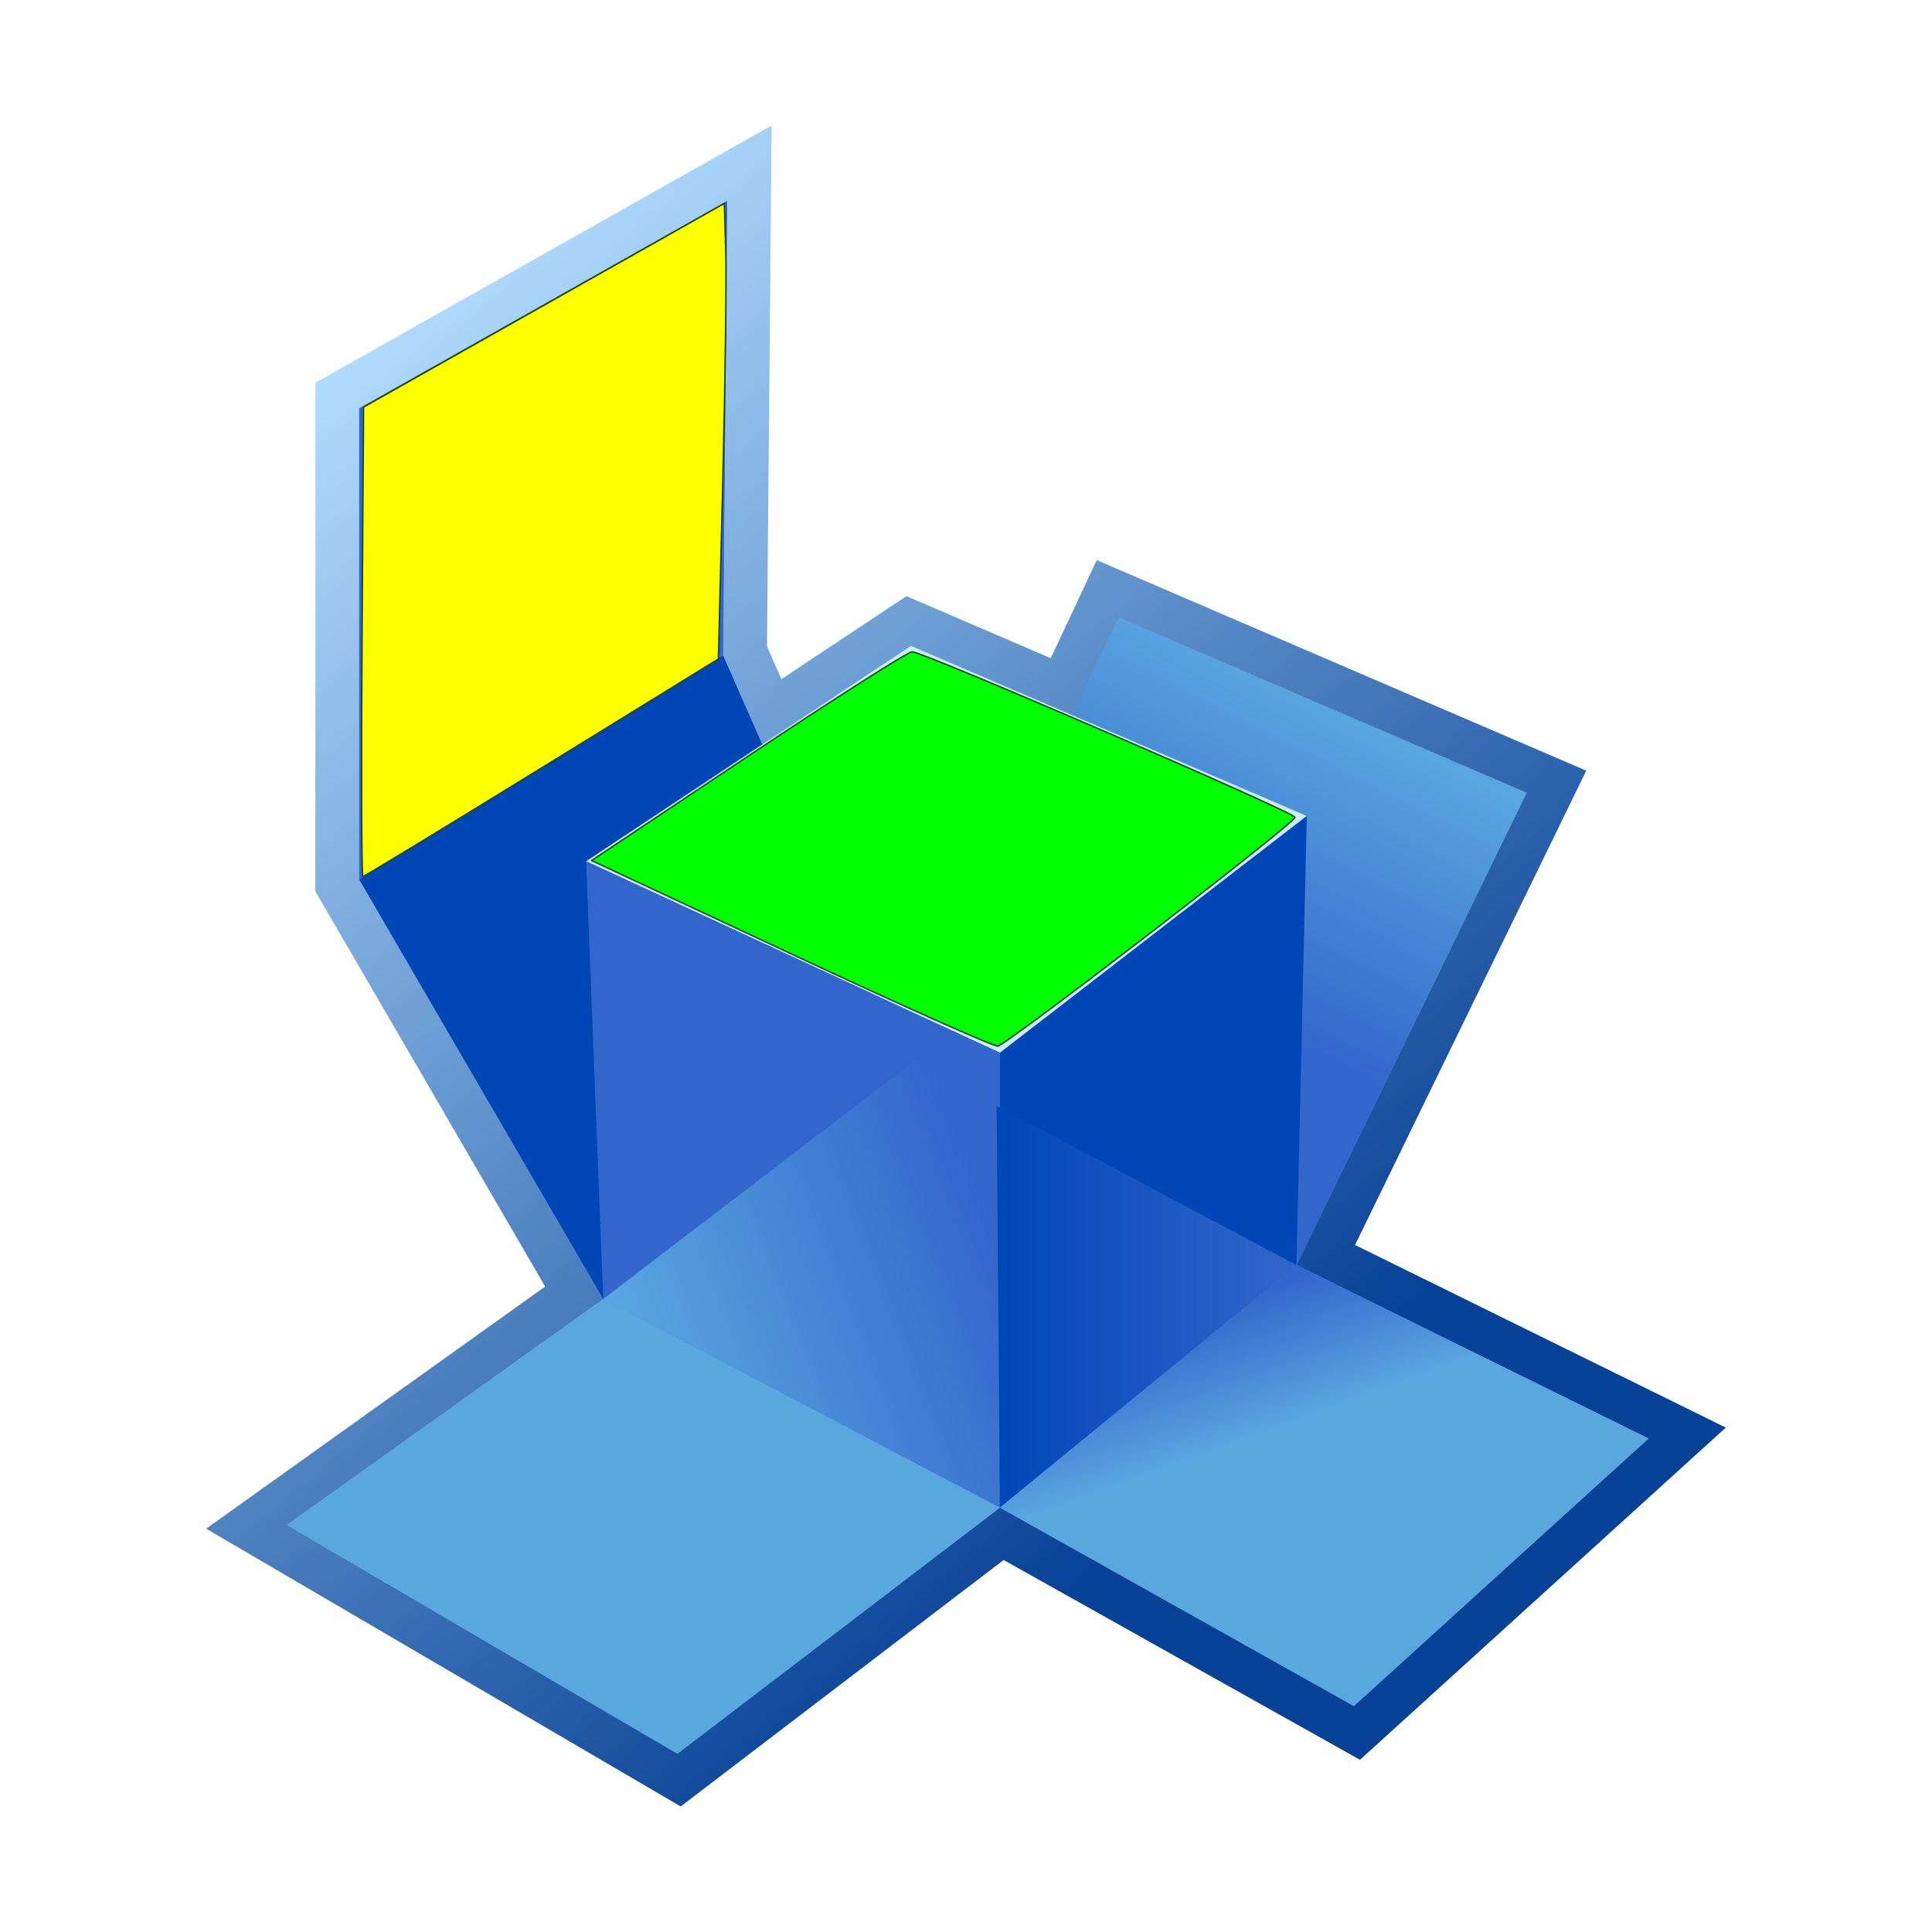
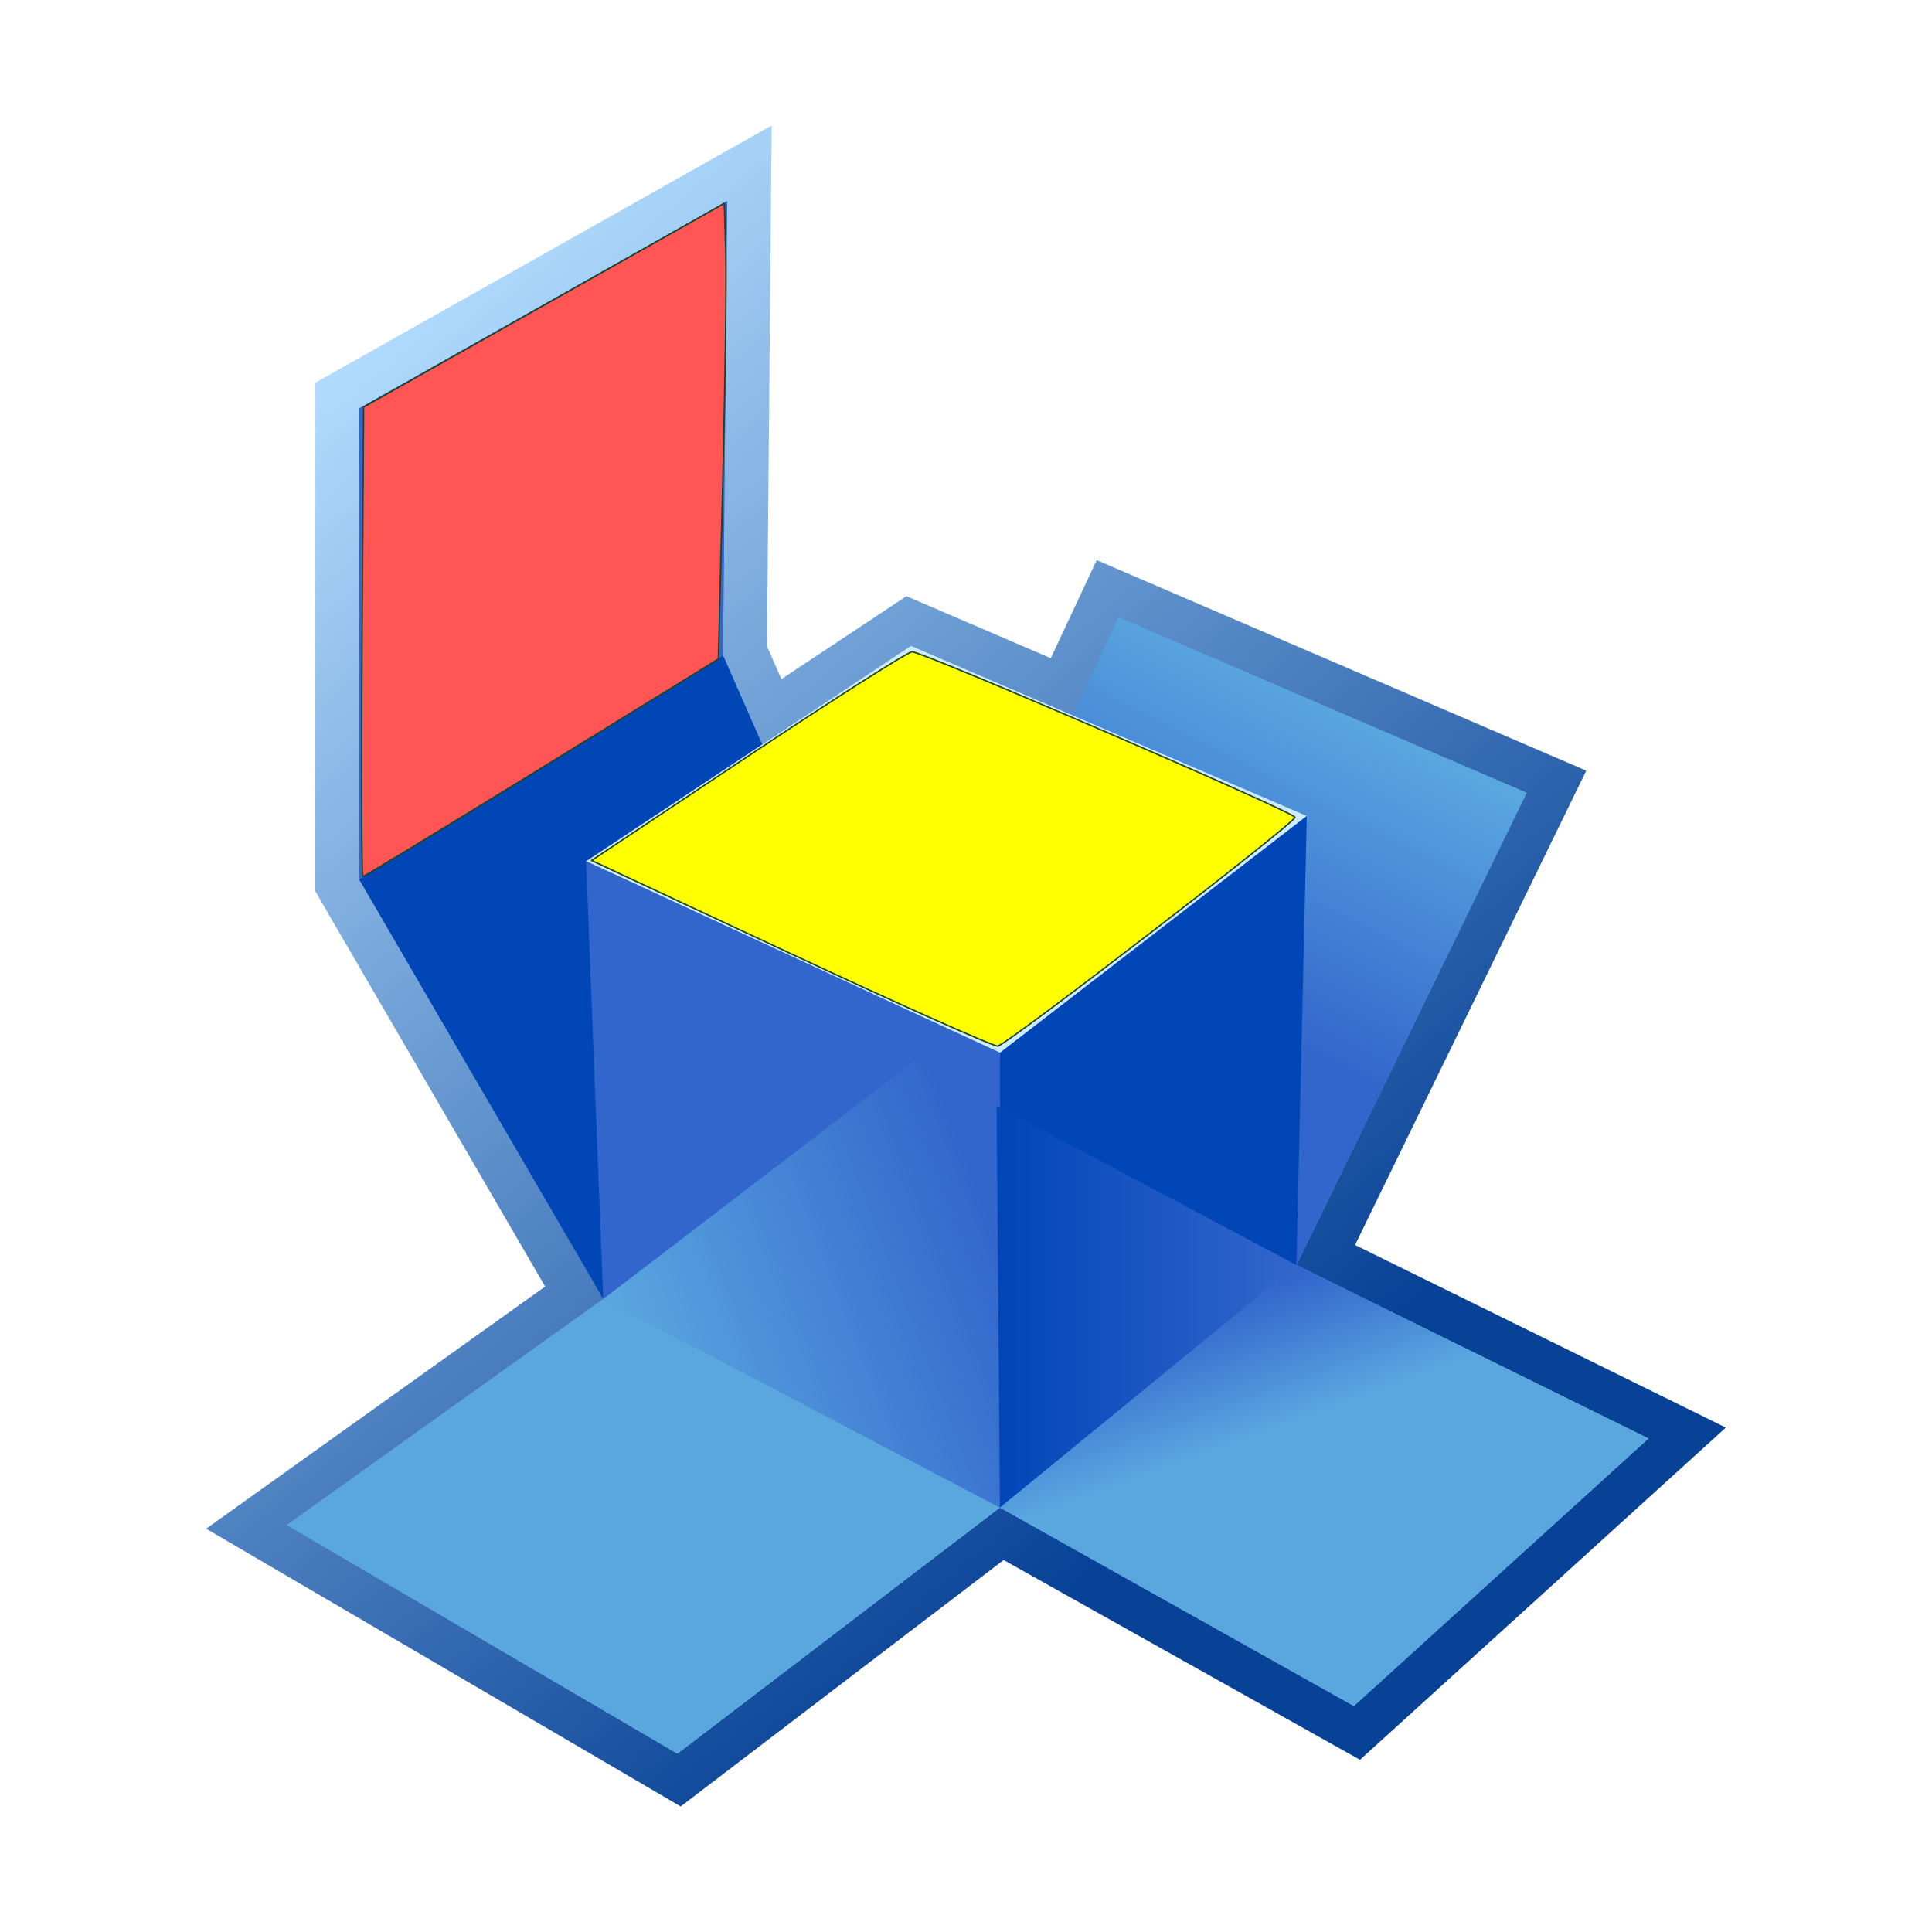
<svg xmlns="http://www.w3.org/2000/svg" baseProfile="tiny" width="100%" height="100%" viewBox="0 0 88 87.999" id="svg2">
  <defs id="defs81">
    </defs>
  <g id="g4">
    <g id="g6">
      <g id="g8">
        <g id="g10">
          <rect fill="none" width="88" height="87.999" id="rect12" />
        </g>
      </g>
      <g id="g14">
        <linearGradient id="XMLID_7_" gradientUnits="userSpaceOnUse" x1="12.304" y1="18.38" x2="63.411" y2="79.287">
          <stop offset="0" style="stop-color:#B3DDFF" id="stop17" />
          <stop offset="0.815" style="stop-color:#084296" id="stop19" />
          <stop offset="1" style="stop-color:#084296" id="stop21" />
        </linearGradient>
        <path fill="url(#XMLID_7_)" d="M32.135,7.415L14.363,17.432v23.167c0,0,8.926,15.351,10.468,18.001       c-2.386,1.704-15.44,11.03-15.44,11.03l21.613,12.652c0,0,12.907-9.85,14.71-11.226c1.979,1.109,16.231,9.101,16.231,9.101       l16.664-15.132c0,0-14.066-6.929-16.888-8.318c1.467-3.01,10.531-21.604,10.531-21.604l-22.298-9.59       c0,0-1.486,3.173-2.093,4.467c-2.046-0.88-6.573-2.826-6.573-2.826s-3.713,2.463-5.696,3.778       c-0.327-0.744-0.542-1.233-0.657-1.495c0.007-0.824,0.213-23.72,0.213-23.72L32.135,7.415z" id="path23" />
        <linearGradient id="XMLID_8_" gradientUnits="userSpaceOnUse" x1="40.828" y1="52.191" x2="16.2" y2="21.135">
          <stop offset="0" style="stop-color:#5AA7E0" id="stop26" />
          <stop offset="1" style="stop-color:#3366CC" id="stop28" />
        </linearGradient>
        <polygon fill="url(#XMLID_8_)" points="59.051,57.621 69.536,36.111 50.944,28.115 48.852,32.581 41.493,29.418 34.719,33.911        32.932,29.849 33.117,9.157 16.363,18.601 16.363,40.06 27.476,59.169 13.064,69.463 30.856,79.879 45.546,68.669        61.667,77.708 75.089,65.521 " id="polygon30" />
        <linearGradient id="XMLID_9_" gradientUnits="userSpaceOnUse" x1="60.585" y1="31.876" x2="53.858" y2="45.112">
          <stop offset="0" style="stop-color:#5AA7E0" id="stop33" />
          <stop offset="1" style="stop-color:#3366CC" id="stop35" />
        </linearGradient>
        <polygon fill="url(#XMLID_9_)" points="41.26,48.783 50.944,28.115 69.536,36.111 59.051,57.621 " id="polygon37" />
        <polygon fill="#0046B7" points="16.363,40.06 27.476,59.169 41.26,48.783 32.932,29.849 " id="polygon39" />
        <polygon fill="#3366CC" points="16.363,40.06 16.363,18.601 33.117,9.157 32.932,29.849 " id="polygon41" />
        <polygon fill="#CFECFF" points="26.696,39.23 41.493,29.418 59.523,37.168 45.546,47.954 " id="polygon43" />
        <path fill="#5AA7E0" d="M41.954,55.286" id="path45" />
        <polygon fill="#3366CC" points="26.696,39.23 27.476,59.169 45.546,68.669 45.546,47.954 " id="polygon47" />
        <polygon fill="#5AA7E0" points="13.064,69.463 27.476,59.169 45.546,68.669 30.856,79.879 " id="polygon49" />
        <linearGradient id="XMLID_10_" gradientUnits="userSpaceOnUse" x1="29.209" y1="63.684" x2="48.71" y2="56.198">
          <stop offset="0" style="stop-color:#5AA7E0" id="stop52" />
          <stop offset="0.006" style="stop-color:#5AA7E0" id="stop54" />
          <stop offset="0.85" style="stop-color:#3366CC" id="stop56" />
          <stop offset="1" style="stop-color:#3366CC" id="stop58" />
        </linearGradient>
        <polygon fill="url(#XMLID_10_)" points="43.423,46.971 27.476,59.169 45.546,68.669 45.546,47.954 " id="polygon60" />
        <polygon fill="#0046B7" points="45.546,47.954 45.546,68.669 59.051,57.621 59.523,37.168 " id="polygon62" />
        <linearGradient id="XMLID_11_" gradientUnits="userSpaceOnUse" x1="45.394" y1="59.519" x2="59.051" y2="59.519">
          <stop offset="0" style="stop-color:#0046B7" id="stop65" />
          <stop offset="1" style="stop-color:#3366CC" id="stop67" />
        </linearGradient>
        <polygon fill="url(#XMLID_11_)" points="45.394,50.368 45.546,68.669 59.051,57.621 " id="polygon69" />
        <linearGradient id="XMLID_12_" gradientUnits="userSpaceOnUse" x1="60.895" y1="68.681" x2="57.295" y2="58.792">
          <stop offset="0" style="stop-color:#5AA7E0" id="stop72" />
          <stop offset="0.41" style="stop-color:#5AA7E0" id="stop74" />
          <stop offset="1" style="stop-color:#3366CC" id="stop76" />
        </linearGradient>
        <polygon fill="url(#XMLID_12_)" points="61.667,77.708 45.546,68.669 59.051,57.621 75.089,65.521 " id="polygon78" />
      </g>
    </g>
  </g>
-   <path style="opacity:1;fill:#00ff00;fill-opacity:1;stroke:#1a4626;stroke-width:0.066;stroke-linecap:round;stroke-linejoin:round;stroke-miterlimit:4;stroke-dasharray:none;stroke-opacity:1" d="M 36.029,43.443 L 26.945,39.195 L 34.075,34.442 C 37.997,31.828 41.358,29.689 41.543,29.688 C 42.045,29.684 58.986,37.007 58.986,37.228 C 58.986,37.491 45.859,47.593 45.447,47.647 C 45.264,47.671 41.025,45.779 36.029,43.443 L 36.029,43.443 z" id="path2518" />
-   <path style="opacity:1;fill:#ffff00;fill-opacity:1;stroke:#1a4626;stroke-width:0.066;stroke-linecap:round;stroke-linejoin:round;stroke-miterlimit:4;stroke-dasharray:none;stroke-opacity:1" d="M 16.49,29.235 L 16.56,18.543 L 24.776,13.904 L 32.992,9.265 L 33.058,11.464 C 33.095,12.673 33.034,17.342 32.924,21.839 L 32.722,30.015 L 24.68,34.97 C 20.257,37.696 16.589,39.926 16.529,39.926 C 16.468,39.926 16.451,35.115 16.49,29.235 L 16.49,29.235 z" id="path2520" />
+   <path style="opacity:1;fill:#ffff00;fill-opacity:1;stroke:#1a4626;stroke-width:0.066;stroke-linecap:round;stroke-linejoin:round;stroke-miterlimit:4;stroke-dasharray:none;stroke-opacity:1" d="M 36.029,43.443 L 26.945,39.195 L 34.075,34.442 C 37.997,31.828 41.358,29.689 41.543,29.688 C 42.045,29.684 58.986,37.007 58.986,37.228 C 58.986,37.491 45.859,47.593 45.447,47.647 C 45.264,47.671 41.025,45.779 36.029,43.443 L 36.029,43.443 z" id="path2518" />
+   <path style="opacity:1;fill:#ff5555;fill-opacity:1;stroke:#1a4626;stroke-width:0.066;stroke-linecap:round;stroke-linejoin:round;stroke-miterlimit:4;stroke-dasharray:none;stroke-opacity:1" d="M 16.49,29.235 L 16.56,18.543 L 24.776,13.904 L 32.992,9.265 L 33.058,11.464 C 33.095,12.673 33.034,17.342 32.924,21.839 L 32.722,30.015 L 24.68,34.97 C 20.257,37.696 16.589,39.926 16.529,39.926 C 16.468,39.926 16.451,35.115 16.49,29.235 L 16.49,29.235 z" id="path2520" />
+   <flowRoot xml:space="preserve" id="flowRoot2429" style="font-size:10px;font-style:normal;font-variant:normal;font-weight:normal;font-stretch:normal;text-align:start;line-height:125%;writing-mode:lr-tb;text-anchor:start;fill:#000000;fill-opacity:1;stroke:none;stroke-width:1px;stroke-linecap:butt;stroke-linejoin:miter;stroke-opacity:1;font-family:Comic Sans MS;-inkscape-font-specification:Comic Sans MS">
+     <flowRegion id="flowRegion2431">
+       <rect id="rect2433" width="33.402" height="22.897" x="4.849" y="47.593" />
+     </flowRegion>
+     <flowPara id="flowPara2435" />
+   </flowRoot>
+   <flowRoot xml:space="preserve" id="flowRoot2437" style="font-size:10px;font-style:normal;font-variant:normal;font-weight:normal;font-stretch:normal;text-align:start;line-height:125%;writing-mode:lr-tb;text-anchor:start;fill:#000000;fill-opacity:1;stroke:none;stroke-width:1px;stroke-linecap:butt;stroke-linejoin:miter;stroke-opacity:1;font-family:Comic Sans MS;-inkscape-font-specification:Comic Sans MS" transform="matrix(0.7726992,-0.6523853,0.6651351,0.7578875,-11.89038,37.88524)">
+     <flowRegion id="flowRegion2439">
+       <rect id="rect2441" width="27.476" height="22.088" x="33.941" y="30.623" />
+     </flowRegion>
+     <flowPara id="flowPara2443">1.2</flowPara>
+   </flowRoot>
</svg>
